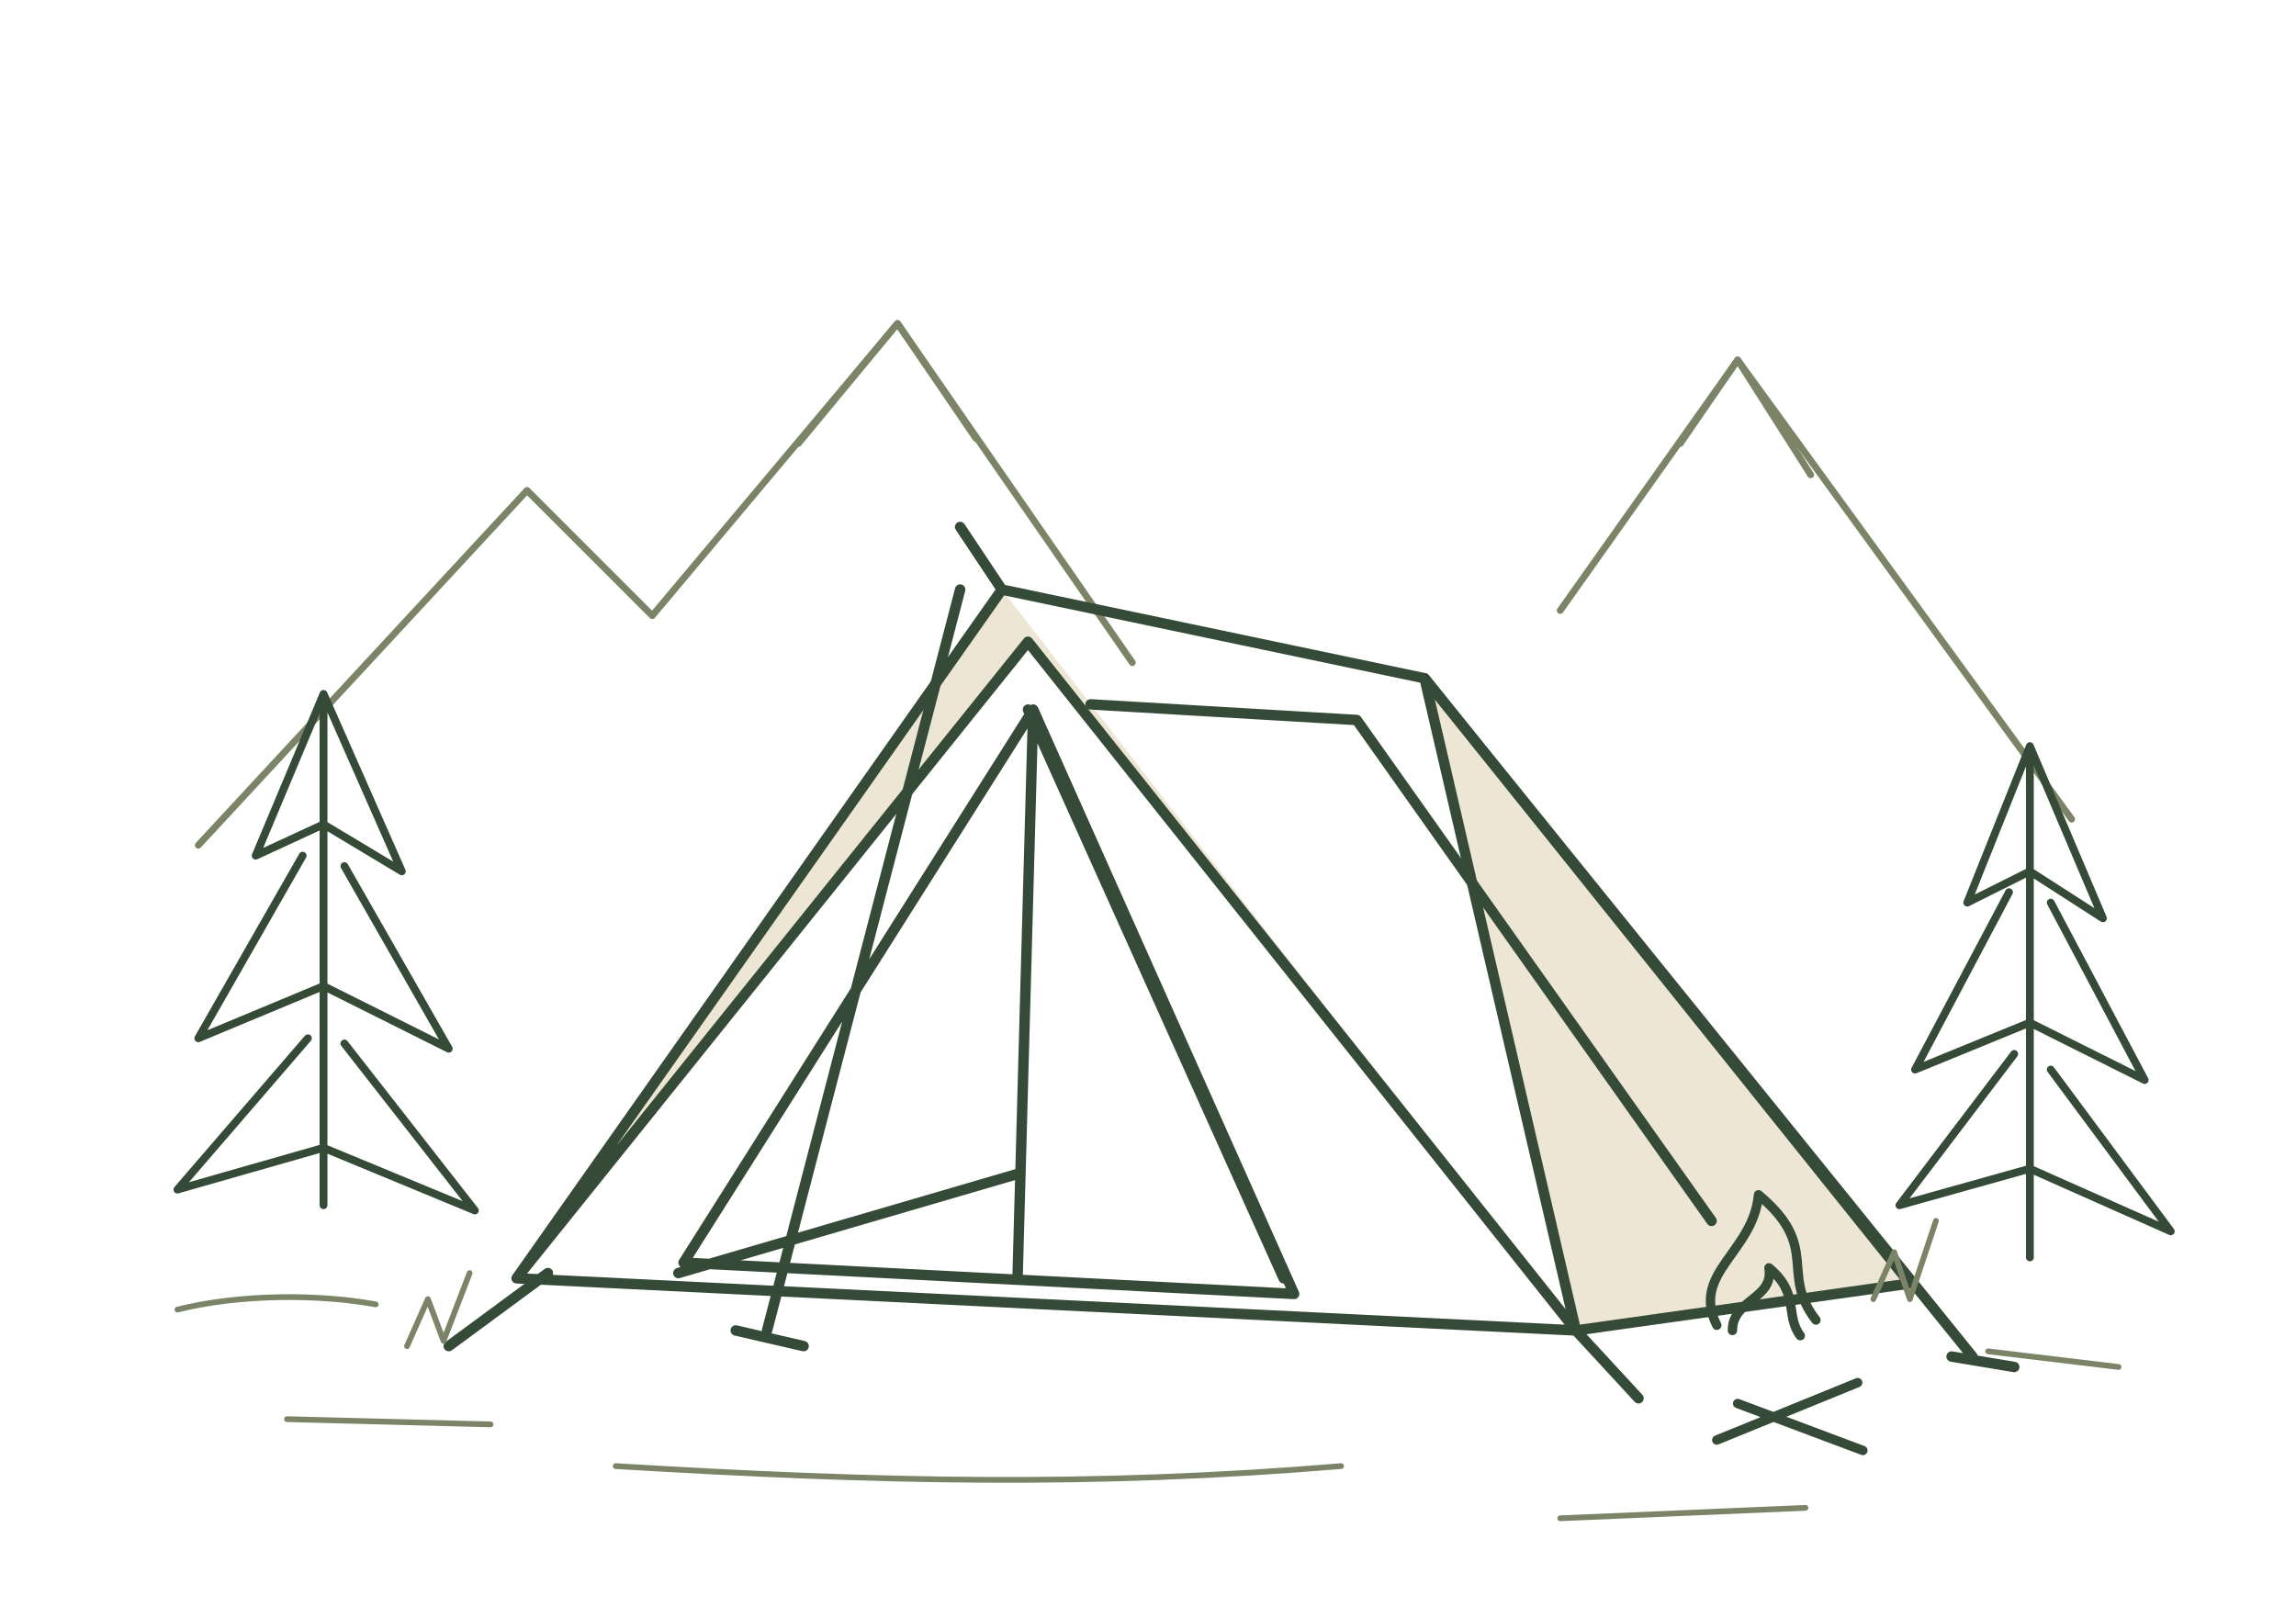
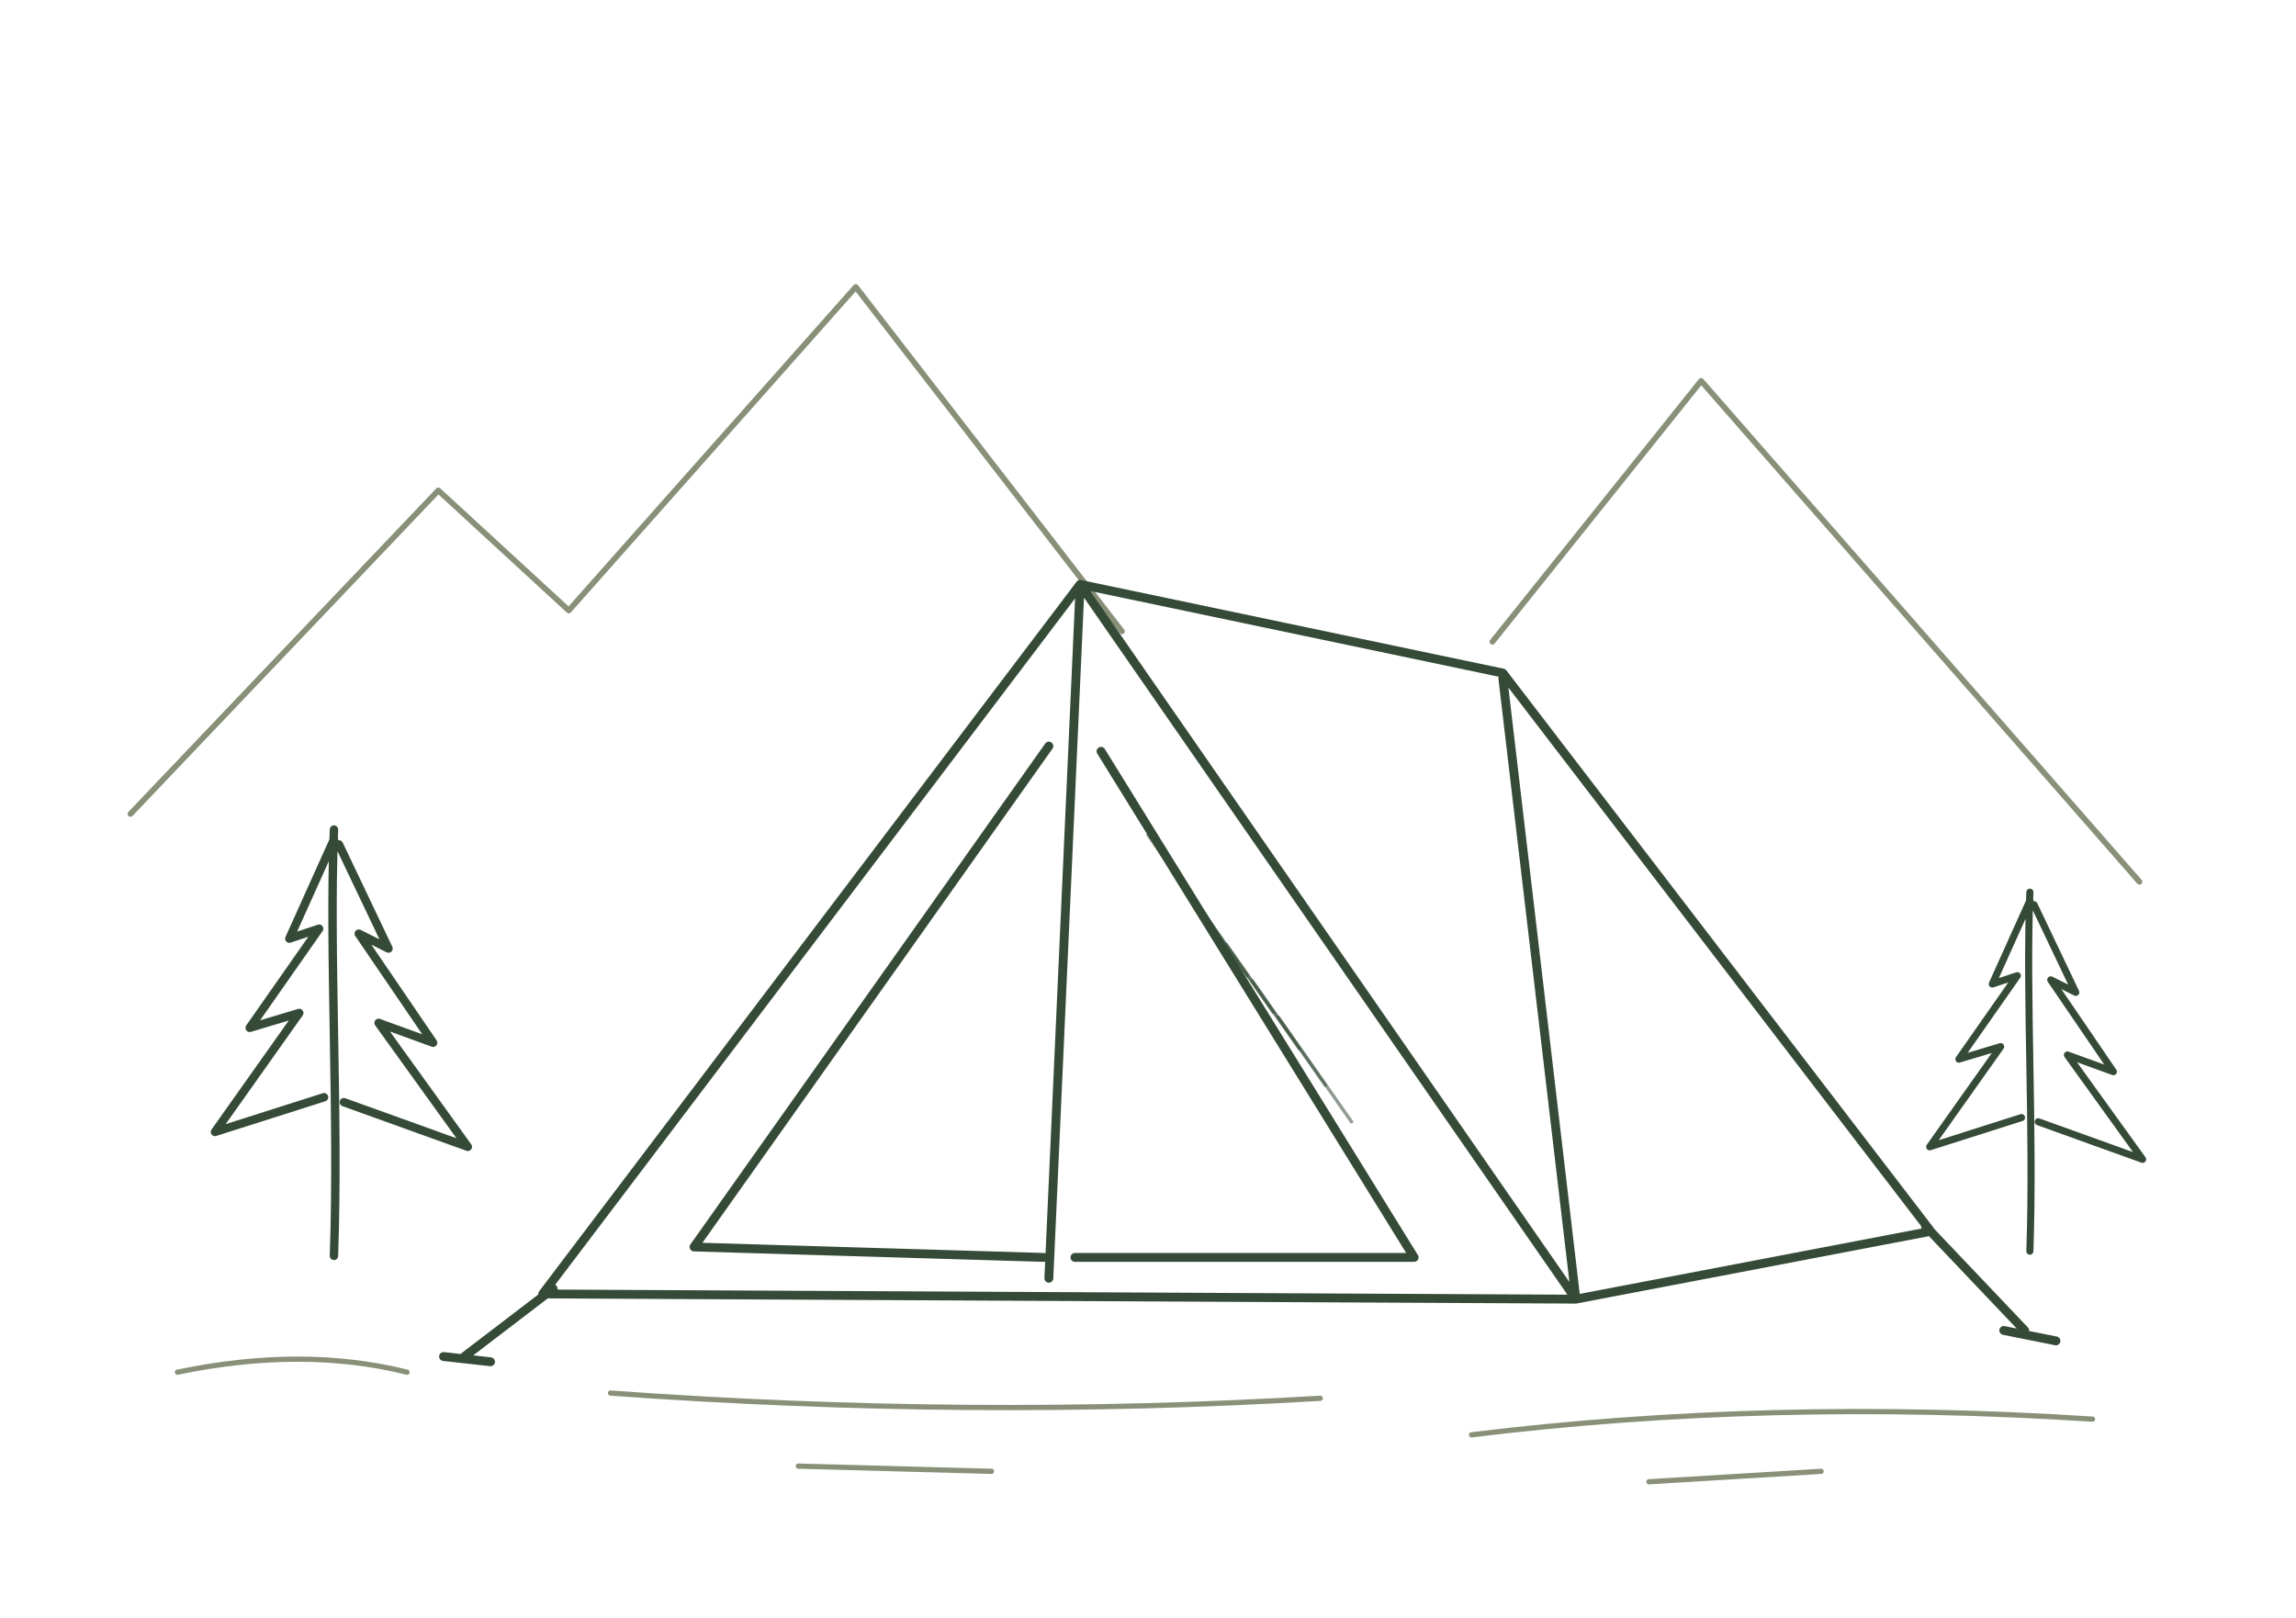
- <svg xmlns="http://www.w3.org/2000/svg" width="440" height="310" viewBox="0 0 440 310" fill="none" stroke="#354b37" stroke-width="2" stroke-linecap="round" stroke-linejoin="round">
-   <g stroke="#7c8467" stroke-width="1.3">
-     <path d="m38 162 63-68 24 24 47-56 45 65m82-10 34-48 64 88" />
-     <path d="m153 85 19-23 15 22m135 1 11-16 14 22" />
+ <svg xmlns="http://www.w3.org/2000/svg" width="440" height="310" viewBox="0 0 440 310" fill="none" stroke="#354b37" stroke-width="1.7" stroke-linecap="round" stroke-linejoin="round">
+   <path d="M25 156L84 94 109 117 164 55 215 121 M286 123L326 73 410 169" stroke="#899078" stroke-width="1.1" />
+   <g transform="translate(64 159) scale(0.95)">
+     <path d="M0 0C-1 25 1 57 0 86 M0 2L-9 22 -3 20 -17 40 -7 37 -24 61 -2 54 M1 3L11 24 5 21 20 43 9 39 27 64 2 55" />
  </g>
-   <path d="M192 113 99 245l203 10-29-125Zm0 0 81 17 93 116-64 9M99 245l98-122 105 132" fill="#eee6d5" />
-   <path d="m198 136-67 106 117 6Zm0 0-3 109m-65-1 65-19m2-89 49 109M209 135l51 3 68 96m-223 10-19 14m216-3 12 13M192 113l-8-12m0 12-37 142m126-125 105 130M141 255l13 3m220 2 12 2" />
-   <g stroke-width="1.5">
-     <path d="M62 133v98m0-98-13 31 13-6 15 9-15-34m-4 31-20 35 24-10 24 12-20-35m-7 33-25 29 28-8 29 12-25-32M389 143v98m0-98-12 30 12-6 14 9-14-33m-4 28-18 34 22-9 22 11-18-34m-7 29-22 29 25-7 27 12-23-31" />
+   <g transform="translate(389 171) scale(0.8)">
+     <path d="M0 0C-1 25 1 57 0 86 M0 2L-9 22 -3 20 -17 40 -7 37 -24 61 -2 54 M1 3L11 24 5 21 20 43 9 39 27 64 2 55" />
  </g>
-   <path d="m329 276 27-11m-23 4 24 9m-28-24c-5-10 7-14 8-25 12 10 4 15 11 24m-16 2c0-6 8-6 7-12 6 5 3 9 6 13" stroke-width="1.8" />
-   <g stroke="#7c8467" stroke-width="1.1">
-     <path d="M34 251c12-3 27-3 38-1m-17 22 39 1m24 8c50 3 91 4 139 0m42 10 47-2m35-30 25 3m-328-4 4-9 3 8 5-13m269 5 4-9 3 9 5-15" />
-   </g>
+   <path d="M104 248L207 112 302 249 104 248Z M207 112L288 129 370 236 302 249 M207 112L201 245 M201 143L133 239 200 241 M211 144L271 241 206 241 M288 130L302 249 M106 247L89 260 M369 235L388 255 M85 260L94 261 M384 255L394 257" />
+   <path d="M220 160l14 20" stroke-width=".65" opacity=".55" />
+   <path d="M225 167l14 20" stroke-width=".65" opacity=".55" />
+   <path d="M230 174l14 20" stroke-width=".65" opacity=".55" />
+   <path d="M235 181l14 20" stroke-width=".65" opacity=".55" />
+   <path d="M240 188l14 20" stroke-width=".65" opacity=".55" />
+   <path d="M245 195l14 20" stroke-width=".65" opacity=".55" />
+   <path d="M34 263Q58 258 78 263 M117 267Q186 272 253 268 M282 275Q339 268 401 272 M153 281l37 1 M316 284l33-2" stroke="#899078" stroke-width="1" />
</svg>
